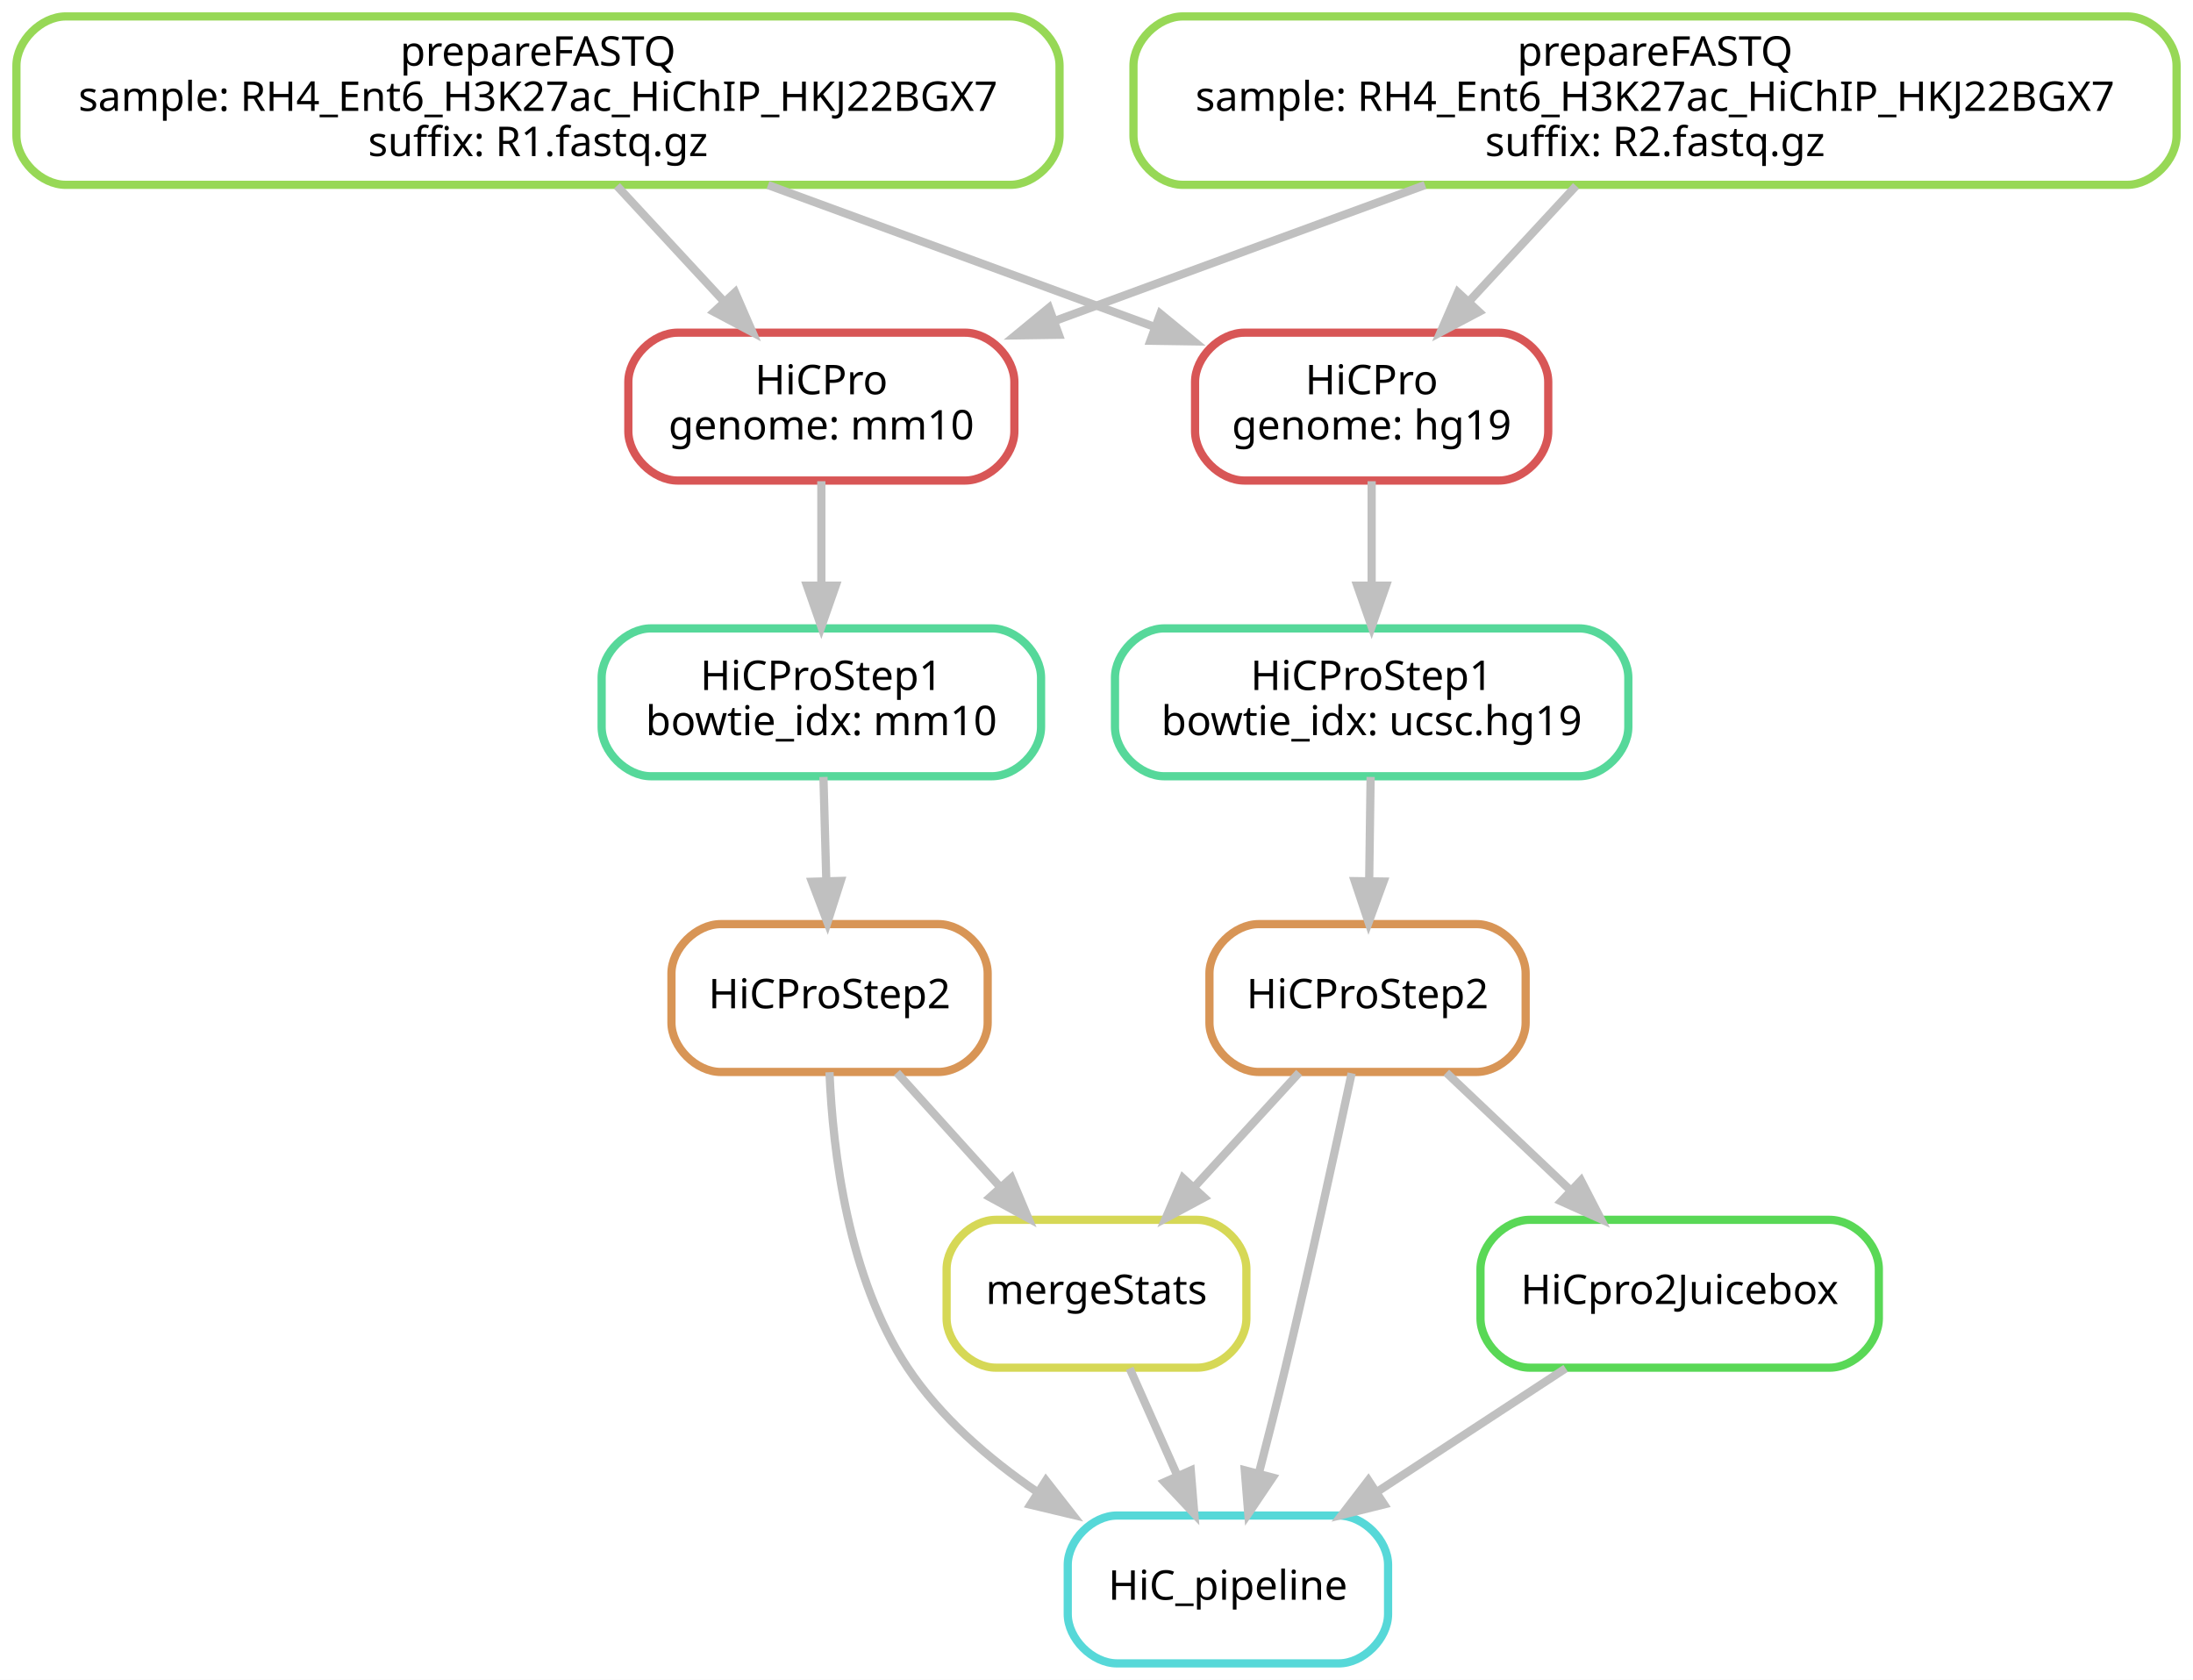
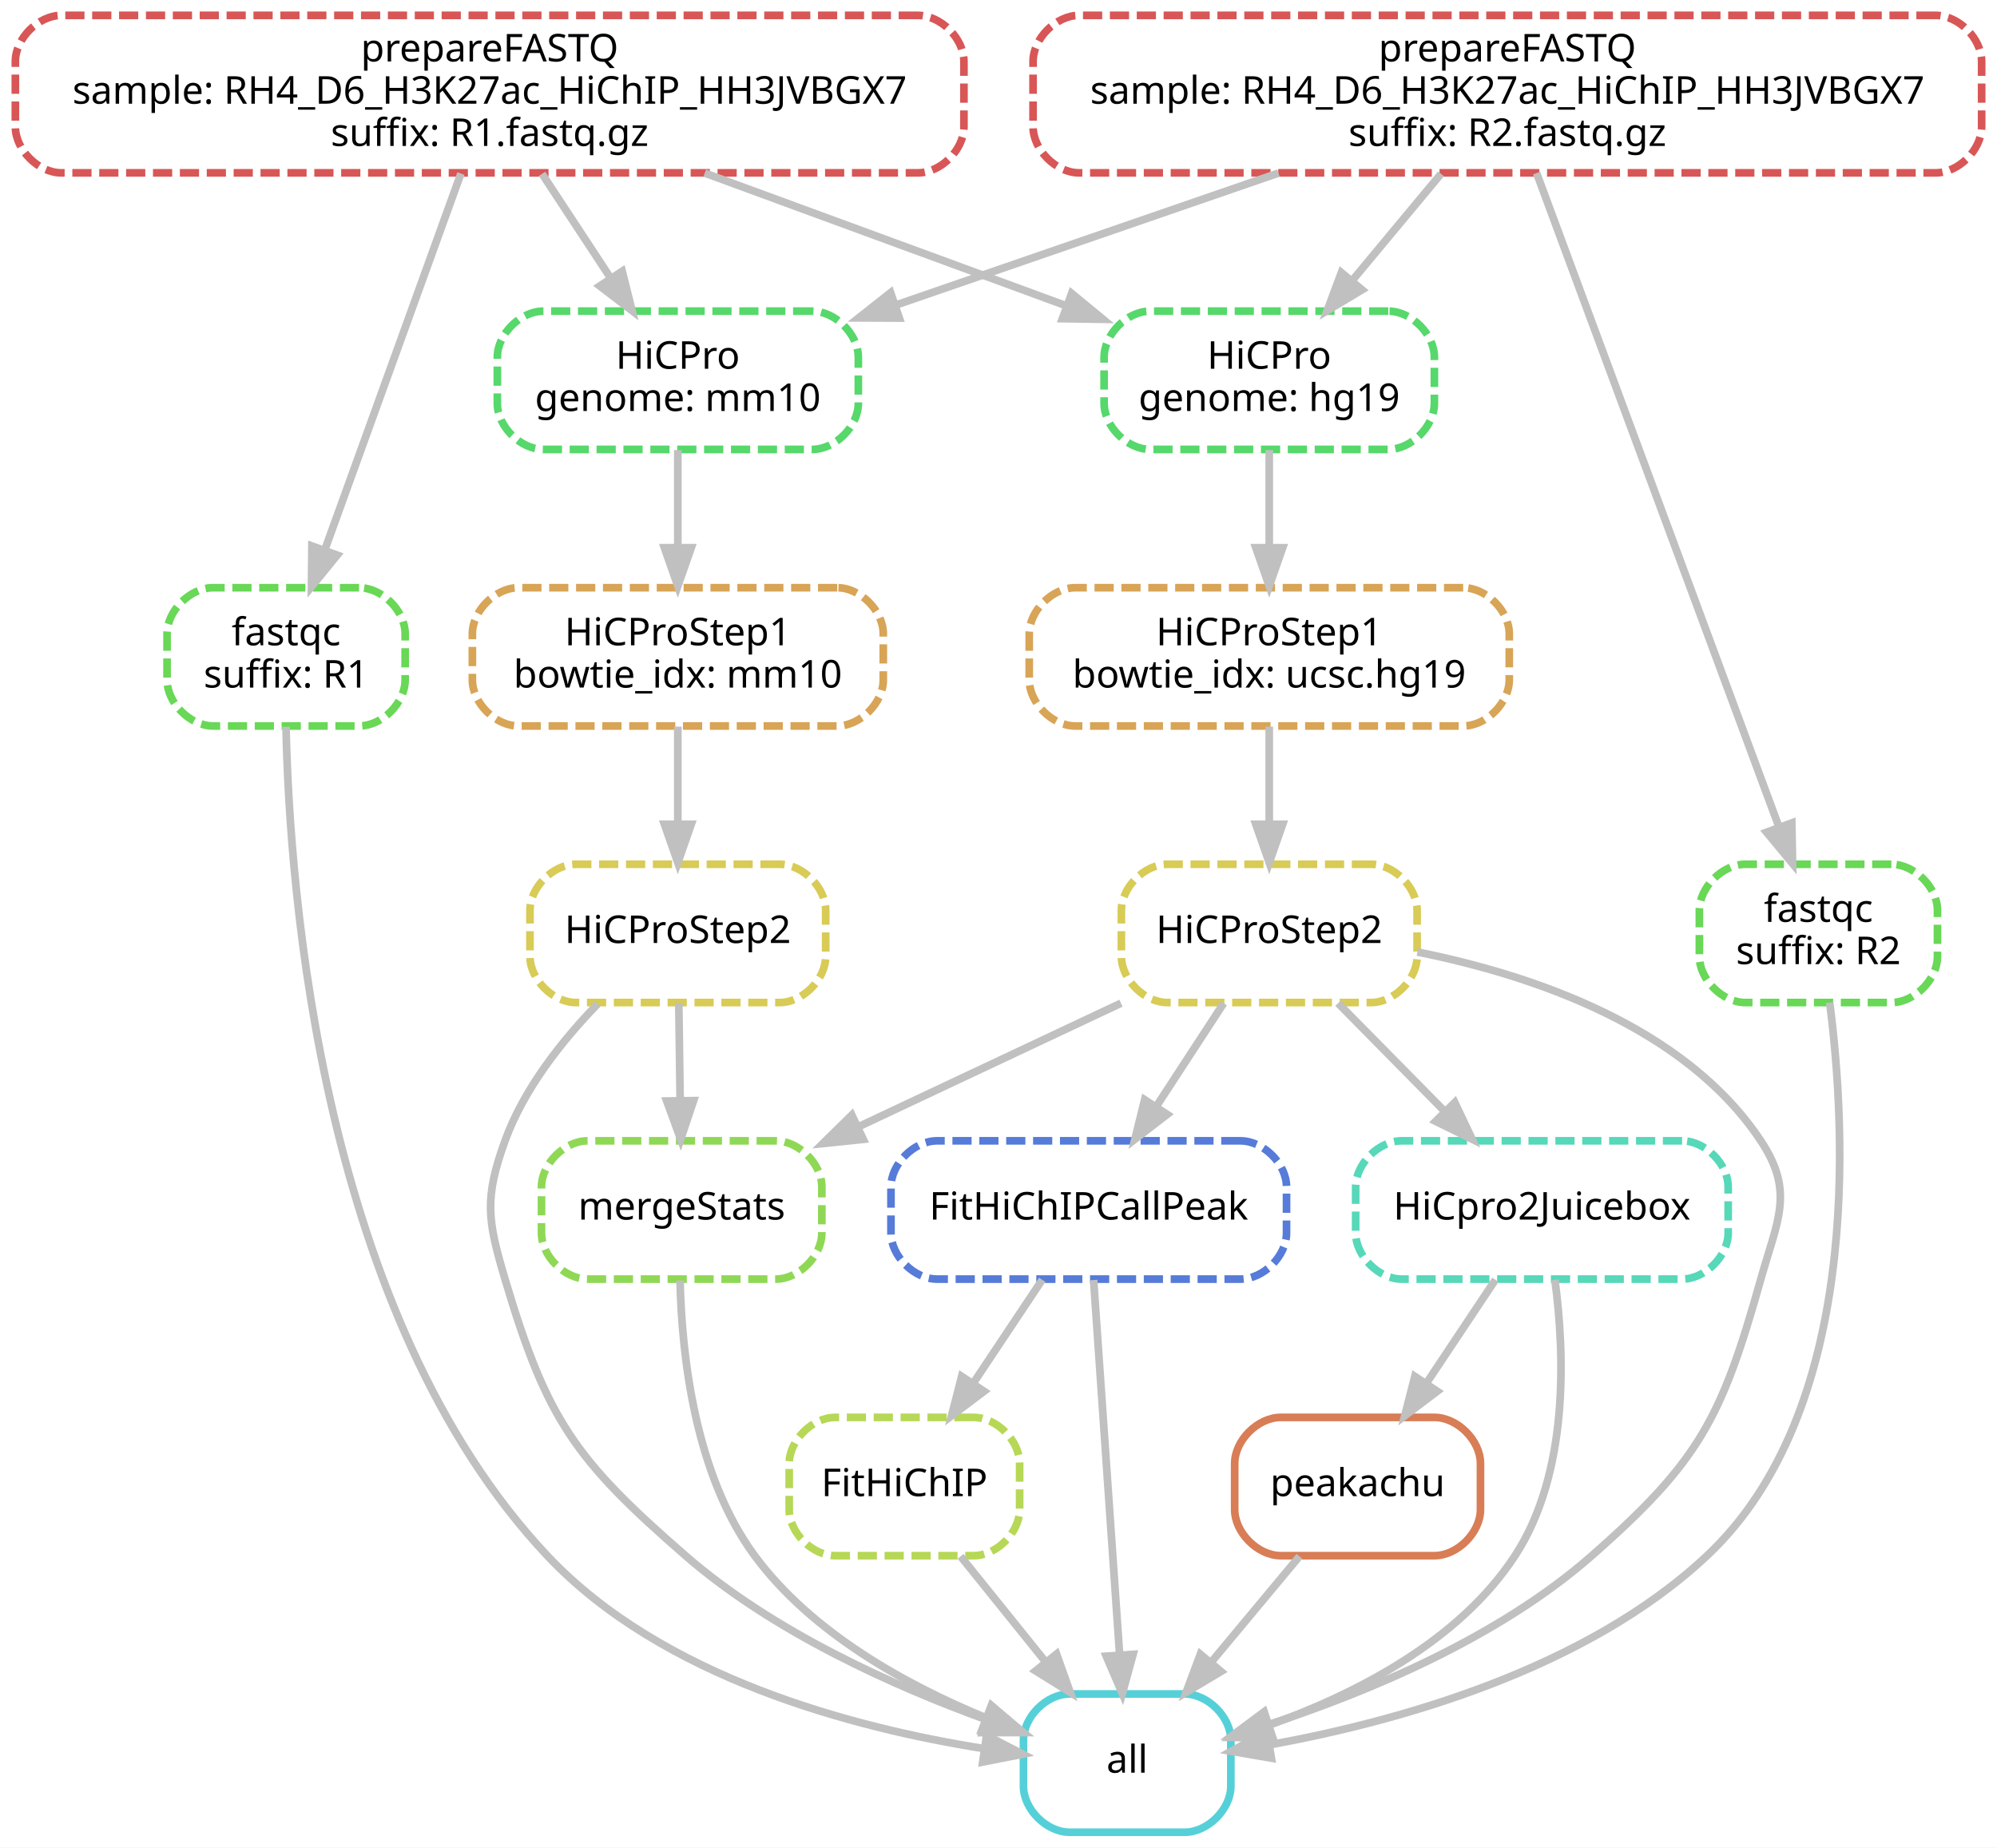
- <svg xmlns="http://www.w3.org/2000/svg" width="534pt" height="409pt" viewBox="0.00 0.00 534.00 409.00">
-   <g id="graph0" class="graph" transform="scale(1 1) rotate(0) translate(4 405)">
-     <polygon fill="#ffffff" stroke="transparent" points="-4,4 -4,-405 530,-405 530,4 -4,4" />
+ <svg xmlns="http://www.w3.org/2000/svg" width="520pt" height="481pt" viewBox="0.00 0.00 520.00 481.00">
+   <g id="graph0" class="graph" transform="scale(1 1) rotate(0) translate(4 477)">
+     <polygon fill="#ffffff" stroke="transparent" points="-4,4 -4,-477 516,-477 516,4 -4,4" />
    <g id="node1" class="node">
-       <path fill="none" stroke="#56d8d8" stroke-width="2" d="M322,-36C322,-36 268,-36 268,-36 262,-36 256,-30 256,-24 256,-24 256,-12 256,-12 256,-6 262,0 268,0 268,0 322,0 322,0 328,0 334,-6 334,-12 334,-12 334,-24 334,-24 334,-30 328,-36 322,-36" />
-       <text text-anchor="middle" x="295" y="-15.5" font-family="sans" font-size="10.00" fill="#000000">HiC_pipeline</text>
+       <path fill="none" stroke="#56d0d8" stroke-width="2" d="M304.5,-36C304.5,-36 274.5,-36 274.5,-36 268.5,-36 262.5,-30 262.5,-24 262.5,-24 262.5,-12 262.5,-12 262.5,-6 268.5,0 274.5,0 274.5,0 304.5,0 304.5,0 310.5,0 316.5,-6 316.5,-12 316.5,-12 316.5,-24 316.5,-24 316.5,-30 310.5,-36 304.5,-36" />
+       <text text-anchor="middle" x="289.5" y="-15.5" font-family="sans" font-size="10.00" fill="#000000">all</text>
    </g>
    <g id="node2" class="node">
-       <path fill="none" stroke="#d89556" stroke-width="2" d="M224.5,-180C224.5,-180 171.5,-180 171.5,-180 165.5,-180 159.5,-174 159.5,-168 159.5,-168 159.5,-156 159.5,-156 159.5,-150 165.5,-144 171.5,-144 171.5,-144 224.5,-144 224.5,-144 230.5,-144 236.5,-150 236.5,-156 236.5,-156 236.5,-168 236.5,-168 236.5,-174 230.5,-180 224.5,-180" />
-       <text text-anchor="middle" x="198" y="-159.5" font-family="sans" font-size="10.00" fill="#000000">HiCProStep2</text>
+       <path fill="none" stroke="#d8cb56" stroke-width="2" stroke-dasharray="5,2" d="M199,-252C199,-252 146,-252 146,-252 140,-252 134,-246 134,-240 134,-240 134,-228 134,-228 134,-222 140,-216 146,-216 146,-216 199,-216 199,-216 205,-216 211,-222 211,-228 211,-228 211,-240 211,-240 211,-246 205,-252 199,-252" />
+       <text text-anchor="middle" x="172.5" y="-231.5" font-family="sans" font-size="10.00" fill="#000000">HiCProStep2</text>
    </g>
    <g id="edge1" class="edge">
-       <path fill="none" stroke="#c0c0c0" stroke-width="2" d="M197.981,-143.934C198.782,-124.613 202.502,-93.811 217,-72 224.997,-59.969 236.671,-49.843 248.562,-41.73" />
-       <polygon fill="#c0c0c0" stroke="#c0c0c0" stroke-width="2" points="250.686,-44.526 257.211,-36.178 246.905,-38.635 250.686,-44.526" />
+       <path fill="none" stroke="#c0c0c0" stroke-width="2" d="M151.642,-215.646C142.346,-206.071 132.402,-193.54 127.5,-180 122.053,-164.956 122.938,-159.336 127.5,-144 138.397,-107.372 145.663,-97.075 174.5,-72 197.321,-52.156 228.685,-38.078 252.894,-29.283" />
+       <polygon fill="#c0c0c0" stroke="#c0c0c0" stroke-width="2" points="254.164,-32.546 262.452,-25.947 251.857,-25.937 254.164,-32.546" />
    </g>
    <g id="node5" class="node">
-       <path fill="none" stroke="#d6d856" stroke-width="2" d="M287.5,-108C287.5,-108 238.5,-108 238.5,-108 232.5,-108 226.5,-102 226.5,-96 226.5,-96 226.5,-84 226.5,-84 226.5,-78 232.5,-72 238.5,-72 238.5,-72 287.5,-72 287.5,-72 293.5,-72 299.5,-78 299.5,-84 299.5,-84 299.5,-96 299.5,-96 299.5,-102 293.5,-108 287.5,-108" />
-       <text text-anchor="middle" x="263" y="-87.5" font-family="sans" font-size="10.00" fill="#000000">mergeStats</text>
+       <path fill="none" stroke="#8fd856" stroke-width="2" stroke-dasharray="5,2" d="M198,-180C198,-180 149,-180 149,-180 143,-180 137,-174 137,-168 137,-168 137,-156 137,-156 137,-150 143,-144 149,-144 149,-144 198,-144 198,-144 204,-144 210,-150 210,-156 210,-156 210,-168 210,-168 210,-174 204,-180 198,-180" />
+       <text text-anchor="middle" x="173.5" y="-159.5" font-family="sans" font-size="10.00" fill="#000000">mergeStats</text>
+     </g>
+     <g id="edge13" class="edge">
+       <path fill="none" stroke="#c0c0c0" stroke-width="2" d="M172.752,-215.831C172.859,-208.131 172.987,-198.974 173.105,-190.417" />
+       <polygon fill="#c0c0c0" stroke="#c0c0c0" stroke-width="2" points="176.605,-190.461 173.244,-180.413 169.606,-190.364 176.605,-190.461" />
+     </g>
+     <g id="node3" class="node">
+       <path fill="none" stroke="#d8cb56" stroke-width="2" stroke-dasharray="5,2" d="M353,-252C353,-252 300,-252 300,-252 294,-252 288,-246 288,-240 288,-240 288,-228 288,-228 288,-222 294,-216 300,-216 300,-216 353,-216 353,-216 359,-216 365,-222 365,-228 365,-228 365,-240 365,-240 365,-246 359,-252 353,-252" />
+       <text text-anchor="middle" x="326.5" y="-231.5" font-family="sans" font-size="10.00" fill="#000000">HiCProStep2</text>
+     </g>
+     <g id="edge2" class="edge">
+       <path fill="none" stroke="#c0c0c0" stroke-width="2" d="M365.085,-229.158C395.068,-223.145 434.765,-209.744 454.5,-180 463.346,-166.668 458.834,-159.402 454.5,-144 444.343,-107.9 438.67,-96.757 410.5,-72 386.245,-50.684 352.211,-36.509 326.414,-28.052" />
+       <polygon fill="#c0c0c0" stroke="#c0c0c0" stroke-width="2" points="327.207,-24.633 316.618,-24.983 325.114,-31.313 327.207,-24.633" />
+     </g>
+     <g id="node4" class="node">
+       <path fill="none" stroke="#56d8b9" stroke-width="2" stroke-dasharray="5,2" d="M434,-180C434,-180 361,-180 361,-180 355,-180 349,-174 349,-168 349,-168 349,-156 349,-156 349,-150 355,-144 361,-144 361,-144 434,-144 434,-144 440,-144 446,-150 446,-156 446,-156 446,-168 446,-168 446,-174 440,-180 434,-180" />
+       <text text-anchor="middle" x="397.5" y="-159.5" font-family="sans" font-size="10.00" fill="#000000">HiCpro2Juicebox</text>
+     </g>
+     <g id="edge12" class="edge">
+       <path fill="none" stroke="#c0c0c0" stroke-width="2" d="M344.416,-215.831C352.844,-207.285 363.041,-196.944 372.236,-187.62" />
+       <polygon fill="#c0c0c0" stroke="#c0c0c0" stroke-width="2" points="374.813,-189.991 379.342,-180.413 369.829,-185.076 374.813,-189.991" />
+     </g>
+     <g id="edge14" class="edge">
+       <path fill="none" stroke="#c0c0c0" stroke-width="2" d="M287.892,-215.831C267.055,-206.026 241.201,-193.859 219.346,-183.575" />
+       <polygon fill="#c0c0c0" stroke="#c0c0c0" stroke-width="2" points="220.789,-180.386 210.251,-179.294 217.809,-186.719 220.789,-180.386" />
+     </g>
+     <g id="node8" class="node">
+       <path fill="none" stroke="#567bd8" stroke-width="2" stroke-dasharray="5,2" d="M319,-180C319,-180 240,-180 240,-180 234,-180 228,-174 228,-168 228,-168 228,-156 228,-156 228,-150 234,-144 240,-144 240,-144 319,-144 319,-144 325,-144 331,-150 331,-156 331,-156 331,-168 331,-168 331,-174 325,-180 319,-180" />
+       <text text-anchor="middle" x="279.5" y="-159.5" font-family="sans" font-size="10.00" fill="#000000">FitHiChIPCallPeak</text>
+     </g>
+     <g id="edge17" class="edge">
+       <path fill="none" stroke="#c0c0c0" stroke-width="2" d="M314.64,-215.831C309.337,-207.708 302.976,-197.964 297.133,-189.012" />
+       <polygon fill="#c0c0c0" stroke="#c0c0c0" stroke-width="2" points="299.917,-186.874 291.52,-180.413 294.055,-190.7 299.917,-186.874" />
+     </g>
+     <g id="edge3" class="edge">
+       <path fill="none" stroke="#c0c0c0" stroke-width="2" d="M400.884,-143.821C403.477,-124.401 404.558,-93.517 390.5,-72 375.911,-49.67 348.878,-35.914 326.448,-27.879" />
+       <polygon fill="#c0c0c0" stroke="#c0c0c0" stroke-width="2" points="327.442,-24.521 316.849,-24.678 325.228,-31.161 327.442,-24.521" />
+     </g>
+     <g id="node10" class="node">
+       <path fill="none" stroke="#d87d56" stroke-width="2" d="M369.5,-108C369.5,-108 329.5,-108 329.5,-108 323.5,-108 317.5,-102 317.5,-96 317.5,-96 317.5,-84 317.5,-84 317.5,-78 323.5,-72 329.5,-72 329.5,-72 369.5,-72 369.5,-72 375.5,-72 381.5,-78 381.5,-84 381.5,-84 381.5,-96 381.5,-96 381.5,-102 375.5,-108 369.5,-108" />
+       <text text-anchor="middle" x="349.5" y="-87.5" font-family="sans" font-size="10.00" fill="#000000">peakachu</text>
+     </g>
+     <g id="edge19" class="edge">
+       <path fill="none" stroke="#c0c0c0" stroke-width="2" d="M385.388,-143.831C379.972,-135.708 373.476,-125.964 367.508,-117.012" />
+       <polygon fill="#c0c0c0" stroke="#c0c0c0" stroke-width="2" points="370.235,-114.792 361.776,-108.413 364.41,-118.675 370.235,-114.792" />
+     </g>
+     <g id="edge4" class="edge">
+       <path fill="none" stroke="#c0c0c0" stroke-width="2" d="M173.075,-143.65C173.53,-124.086 176.956,-93.078 192.5,-72 207.314,-51.913 231.959,-38.331 252.701,-29.812" />
+       <polygon fill="#c0c0c0" stroke="#c0c0c0" stroke-width="2" points="254.14,-33.008 262.207,-26.14 251.617,-26.479 254.14,-33.008" />
+     </g>
+     <g id="node6" class="node">
+       <path fill="none" stroke="#68d856" stroke-width="2" stroke-dasharray="5,2" d="M89.5,-324C89.5,-324 51.5,-324 51.5,-324 45.5,-324 39.5,-318 39.5,-312 39.5,-312 39.5,-300 39.5,-300 39.5,-294 45.5,-288 51.5,-288 51.5,-288 89.5,-288 89.5,-288 95.5,-288 101.5,-294 101.5,-300 101.5,-300 101.5,-312 101.5,-312 101.5,-318 95.5,-324 89.5,-324" />
+       <text text-anchor="middle" x="70.5" y="-309" font-family="sans" font-size="10.00" fill="#000000">fastqc</text>
+       <text text-anchor="middle" x="70.5" y="-298" font-family="sans" font-size="10.00" fill="#000000">suffix: R1</text>
+     </g>
+     <g id="edge5" class="edge">
+       <path fill="none" stroke="#c0c0c0" stroke-width="2" d="M70.475,-287.786C71.412,-244.49 79.787,-134.385 138.5,-72 168.329,-40.305 218.035,-27.183 252.22,-21.77" />
+       <polygon fill="#c0c0c0" stroke="#c0c0c0" stroke-width="2" points="252.889,-25.209 262.291,-20.325 251.895,-18.28 252.889,-25.209" />
+     </g>
+     <g id="node7" class="node">
+       <path fill="none" stroke="#68d856" stroke-width="2" stroke-dasharray="5,2" d="M488.5,-252C488.5,-252 450.5,-252 450.5,-252 444.5,-252 438.5,-246 438.5,-240 438.5,-240 438.5,-228 438.5,-228 438.5,-222 444.5,-216 450.5,-216 450.5,-216 488.5,-216 488.5,-216 494.5,-216 500.5,-222 500.5,-228 500.5,-228 500.5,-240 500.5,-240 500.5,-246 494.5,-252 488.5,-252" />
+       <text text-anchor="middle" x="469.5" y="-237" font-family="sans" font-size="10.00" fill="#000000">fastqc</text>
+       <text text-anchor="middle" x="469.5" y="-226" font-family="sans" font-size="10.00" fill="#000000">suffix: R2</text>
+     </g>
+     <g id="edge6" class="edge">
+       <path fill="none" stroke="#c0c0c0" stroke-width="2" d="M472.434,-215.991C476.791,-182.276 480.6,-109.645 440.5,-72 408.952,-42.383 360.054,-28.824 326.5,-22.742" />
+       <polygon fill="#c0c0c0" stroke="#c0c0c0" stroke-width="2" points="327.057,-19.286 316.616,-21.084 325.9,-26.19 327.057,-19.286" />
+     </g>
+     <g id="edge7" class="edge">
+       <path fill="none" stroke="#c0c0c0" stroke-width="2" d="M280.767,-143.762C282.472,-119.201 285.524,-75.247 287.531,-46.354" />
+       <polygon fill="#c0c0c0" stroke="#c0c0c0" stroke-width="2" points="291.043,-46.308 288.244,-36.09 284.059,-45.823 291.043,-46.308" />
+     </g>
+     <g id="node9" class="node">
+       <path fill="none" stroke="#b6d856" stroke-width="2" stroke-dasharray="5,2" d="M249.5,-108C249.5,-108 213.5,-108 213.5,-108 207.5,-108 201.5,-102 201.5,-96 201.5,-96 201.5,-84 201.5,-84 201.5,-78 207.5,-72 213.5,-72 213.5,-72 249.5,-72 249.5,-72 255.5,-72 261.5,-78 261.5,-84 261.5,-84 261.5,-96 261.5,-96 261.5,-102 255.5,-108 249.5,-108" />
+       <text text-anchor="middle" x="231.5" y="-87.5" font-family="sans" font-size="10.00" fill="#000000">FitHiChIP</text>
+     </g>
+     <g id="edge18" class="edge">
+       <path fill="none" stroke="#c0c0c0" stroke-width="2" d="M267.388,-143.831C261.972,-135.708 255.476,-125.964 249.508,-117.012" />
+       <polygon fill="#c0c0c0" stroke="#c0c0c0" stroke-width="2" points="252.235,-114.792 243.775,-108.413 246.41,-118.675 252.235,-114.792" />
    </g>
    <g id="edge8" class="edge">
-       <path fill="none" stroke="#c0c0c0" stroke-width="2" d="M214.402,-143.831C222.042,-135.369 231.268,-125.149 239.621,-115.897" />
-       <polygon fill="#c0c0c0" stroke="#c0c0c0" stroke-width="2" points="242.274,-118.181 246.377,-108.413 237.078,-113.491 242.274,-118.181" />
-     </g>
-     <g id="node3" class="node">
-       <path fill="none" stroke="#d89556" stroke-width="2" d="M355.5,-180C355.5,-180 302.5,-180 302.5,-180 296.5,-180 290.5,-174 290.5,-168 290.5,-168 290.5,-156 290.5,-156 290.5,-150 296.5,-144 302.5,-144 302.5,-144 355.5,-144 355.5,-144 361.5,-144 367.5,-150 367.5,-156 367.5,-156 367.5,-168 367.5,-168 367.5,-174 361.5,-180 355.5,-180" />
-       <text text-anchor="middle" x="329" y="-159.5" font-family="sans" font-size="10.00" fill="#000000">HiCProStep2</text>
-     </g>
-     <g id="edge2" class="edge">
-       <path fill="none" stroke="#c0c0c0" stroke-width="2" d="M325.127,-143.685C321.228,-125.469 314.955,-96.743 309,-72 306.992,-63.658 304.698,-54.623 302.555,-46.373" />
-       <polygon fill="#c0c0c0" stroke="#c0c0c0" stroke-width="2" points="305.876,-45.24 299.955,-36.454 299.105,-47.015 305.876,-45.24" />
-     </g>
-     <g id="node4" class="node">
-       <path fill="none" stroke="#59d856" stroke-width="2" d="M441.5,-108C441.5,-108 368.5,-108 368.5,-108 362.5,-108 356.5,-102 356.5,-96 356.5,-96 356.5,-84 356.5,-84 356.5,-78 362.5,-72 368.5,-72 368.5,-72 441.5,-72 441.5,-72 447.5,-72 453.5,-78 453.5,-84 453.5,-84 453.5,-96 453.5,-96 453.5,-102 447.5,-108 441.5,-108" />
-       <text text-anchor="middle" x="405" y="-87.5" font-family="sans" font-size="10.00" fill="#000000">HiCpro2Juicebox</text>
-     </g>
-     <g id="edge7" class="edge">
-       <path fill="none" stroke="#c0c0c0" stroke-width="2" d="M348.178,-143.831C357.359,-135.134 368.501,-124.578 378.478,-115.126" />
-       <polygon fill="#c0c0c0" stroke="#c0c0c0" stroke-width="2" points="380.976,-117.581 385.828,-108.163 376.161,-112.499 380.976,-117.581" />
+       <path fill="none" stroke="#c0c0c0" stroke-width="2" d="M246.136,-71.831C252.816,-63.539 260.857,-53.557 268.19,-44.453" />
+       <polygon fill="#c0c0c0" stroke="#c0c0c0" stroke-width="2" points="271.119,-46.397 274.667,-36.413 265.668,-42.005 271.119,-46.397" />
    </g>
    <g id="edge9" class="edge">
-       <path fill="none" stroke="#c0c0c0" stroke-width="2" d="M312.345,-143.831C304.589,-135.369 295.22,-125.149 286.739,-115.897" />
-       <polygon fill="#c0c0c0" stroke="#c0c0c0" stroke-width="2" points="289.216,-113.42 279.879,-108.413 284.056,-118.15 289.216,-113.42" />
+       <path fill="none" stroke="#c0c0c0" stroke-width="2" d="M334.36,-71.831C327.378,-63.454 318.961,-53.353 311.312,-44.175" />
+       <polygon fill="#c0c0c0" stroke="#c0c0c0" stroke-width="2" points="313.935,-41.855 304.844,-36.413 308.558,-46.336 313.935,-41.855" />
    </g>
-     <g id="edge3" class="edge">
-       <path fill="none" stroke="#c0c0c0" stroke-width="2" d="M377.242,-71.831C363.303,-62.707 346.24,-51.539 331.277,-41.745" />
-       <polygon fill="#c0c0c0" stroke="#c0c0c0" stroke-width="2" points="333.033,-38.711 322.749,-36.163 329.199,-44.568 333.033,-38.711" />
-     </g>
-     <g id="edge4" class="edge">
-       <path fill="none" stroke="#c0c0c0" stroke-width="2" d="M271.075,-71.831C274.61,-63.877 278.836,-54.369 282.746,-45.572" />
-       <polygon fill="#c0c0c0" stroke="#c0c0c0" stroke-width="2" points="285.953,-46.973 286.816,-36.413 279.557,-44.13 285.953,-46.973" />
-     </g>
-     <g id="node6" class="node">
-       <path fill="none" stroke="#56d89a" stroke-width="2" d="M237.5,-252C237.5,-252 154.5,-252 154.5,-252 148.5,-252 142.5,-246 142.5,-240 142.5,-240 142.5,-228 142.5,-228 142.5,-222 148.5,-216 154.5,-216 154.5,-216 237.5,-216 237.5,-216 243.5,-216 249.5,-222 249.5,-228 249.5,-228 249.5,-240 249.5,-240 249.5,-246 243.5,-252 237.5,-252" />
-       <text text-anchor="middle" x="196" y="-237" font-family="sans" font-size="10.00" fill="#000000">HiCProStep1</text>
-       <text text-anchor="middle" x="196" y="-226" font-family="sans" font-size="10.00" fill="#000000">bowtie_idx: mm10</text>
-     </g>
-     <g id="edge5" class="edge">
-       <path fill="none" stroke="#c0c0c0" stroke-width="2" d="M196.505,-215.831C196.719,-208.131 196.973,-198.974 197.211,-190.417" />
-       <polygon fill="#c0c0c0" stroke="#c0c0c0" stroke-width="2" points="200.709,-190.507 197.488,-180.413 193.712,-190.312 200.709,-190.507" />
-     </g>
-     <g id="node7" class="node">
-       <path fill="none" stroke="#56d89a" stroke-width="2" d="M380.5,-252C380.5,-252 279.5,-252 279.5,-252 273.5,-252 267.5,-246 267.5,-240 267.5,-240 267.5,-228 267.5,-228 267.5,-222 273.5,-216 279.5,-216 279.5,-216 380.5,-216 380.5,-216 386.5,-216 392.5,-222 392.5,-228 392.5,-228 392.5,-240 392.5,-240 392.5,-246 386.5,-252 380.5,-252" />
-       <text text-anchor="middle" x="330" y="-237" font-family="sans" font-size="10.00" fill="#000000">HiCProStep1</text>
-       <text text-anchor="middle" x="330" y="-226" font-family="sans" font-size="10.00" fill="#000000">bowtie_idx: ucsc.hg19</text>
-     </g>
-     <g id="edge6" class="edge">
-       <path fill="none" stroke="#c0c0c0" stroke-width="2" d="M329.748,-215.831C329.641,-208.131 329.514,-198.974 329.395,-190.417" />
-       <polygon fill="#c0c0c0" stroke="#c0c0c0" stroke-width="2" points="332.894,-190.364 329.256,-180.413 325.895,-190.461 332.894,-190.364" />
-     </g>
-     <g id="node8" class="node">
-       <path fill="none" stroke="#d85656" stroke-width="2" d="M231,-324C231,-324 161,-324 161,-324 155,-324 149,-318 149,-312 149,-312 149,-300 149,-300 149,-294 155,-288 161,-288 161,-288 231,-288 231,-288 237,-288 243,-294 243,-300 243,-300 243,-312 243,-312 243,-318 237,-324 231,-324" />
-       <text text-anchor="middle" x="196" y="-309" font-family="sans" font-size="10.00" fill="#000000">HiCPro</text>
-       <text text-anchor="middle" x="196" y="-298" font-family="sans" font-size="10.00" fill="#000000">genome: mm10</text>
+     <g id="node11" class="node">
+       <path fill="none" stroke="#d8a456" stroke-width="2" stroke-dasharray="5,2" d="M214,-324C214,-324 131,-324 131,-324 125,-324 119,-318 119,-312 119,-312 119,-300 119,-300 119,-294 125,-288 131,-288 131,-288 214,-288 214,-288 220,-288 226,-294 226,-300 226,-300 226,-312 226,-312 226,-318 220,-324 214,-324" />
+       <text text-anchor="middle" x="172.5" y="-309" font-family="sans" font-size="10.00" fill="#000000">HiCProStep1</text>
+       <text text-anchor="middle" x="172.5" y="-298" font-family="sans" font-size="10.00" fill="#000000">bowtie_idx: mm10</text>
    </g>
    <g id="edge10" class="edge">
-       <path fill="none" stroke="#c0c0c0" stroke-width="2" d="M196,-287.831C196,-280.131 196,-270.974 196,-262.417" />
-       <polygon fill="#c0c0c0" stroke="#c0c0c0" stroke-width="2" points="199.5,-262.413 196,-252.413 192.5,-262.413 199.5,-262.413" />
+       <path fill="none" stroke="#c0c0c0" stroke-width="2" d="M172.5,-287.831C172.5,-280.131 172.5,-270.974 172.5,-262.417" />
+       <polygon fill="#c0c0c0" stroke="#c0c0c0" stroke-width="2" points="176,-262.413 172.5,-252.413 169,-262.413 176,-262.413" />
    </g>
-     <g id="node9" class="node">
-       <path fill="none" stroke="#d85656" stroke-width="2" d="M361,-324C361,-324 299,-324 299,-324 293,-324 287,-318 287,-312 287,-312 287,-300 287,-300 287,-294 293,-288 299,-288 299,-288 361,-288 361,-288 367,-288 373,-294 373,-300 373,-300 373,-312 373,-312 373,-318 367,-324 361,-324" />
-       <text text-anchor="middle" x="330" y="-309" font-family="sans" font-size="10.00" fill="#000000">HiCPro</text>
-       <text text-anchor="middle" x="330" y="-298" font-family="sans" font-size="10.00" fill="#000000">genome: hg19</text>
+     <g id="node12" class="node">
+       <path fill="none" stroke="#d8a456" stroke-width="2" stroke-dasharray="5,2" d="M377,-324C377,-324 276,-324 276,-324 270,-324 264,-318 264,-312 264,-312 264,-300 264,-300 264,-294 270,-288 276,-288 276,-288 377,-288 377,-288 383,-288 389,-294 389,-300 389,-300 389,-312 389,-312 389,-318 383,-324 377,-324" />
+       <text text-anchor="middle" x="326.5" y="-309" font-family="sans" font-size="10.00" fill="#000000">HiCProStep1</text>
+       <text text-anchor="middle" x="326.5" y="-298" font-family="sans" font-size="10.00" fill="#000000">bowtie_idx: ucsc.hg19</text>
    </g>
    <g id="edge11" class="edge">
-       <path fill="none" stroke="#c0c0c0" stroke-width="2" d="M330,-287.831C330,-280.131 330,-270.974 330,-262.417" />
-       <polygon fill="#c0c0c0" stroke="#c0c0c0" stroke-width="2" points="333.5,-262.413 330,-252.413 326.5,-262.413 333.5,-262.413" />
+       <path fill="none" stroke="#c0c0c0" stroke-width="2" d="M326.5,-287.831C326.5,-280.131 326.5,-270.974 326.5,-262.417" />
+       <polygon fill="#c0c0c0" stroke="#c0c0c0" stroke-width="2" points="330,-262.413 326.5,-252.413 323,-262.413 330,-262.413" />
    </g>
-     <g id="node10" class="node">
-       <path fill="none" stroke="#97d856" stroke-width="2" d="M242,-401C242,-401 12,-401 12,-401 6,-401 0,-395 0,-389 0,-389 0,-372 0,-372 0,-366 6,-360 12,-360 12,-360 242,-360 242,-360 248,-360 254,-366 254,-372 254,-372 254,-389 254,-389 254,-395 248,-401 242,-401" />
-       <text text-anchor="middle" x="127" y="-389" font-family="sans" font-size="10.00" fill="#000000">prepareFASTQ</text>
-       <text text-anchor="middle" x="127" y="-378" font-family="sans" font-size="10.00" fill="#000000">sample: RH4_Ent6_H3K27ac_HiChIP_HKJ22BGX7</text>
-       <text text-anchor="middle" x="127" y="-367" font-family="sans" font-size="10.00" fill="#000000">suffix: R1.fastq.gz</text>
-     </g>
-     <g id="edge12" class="edge">
-       <path fill="none" stroke="#c0c0c0" stroke-width="2" d="M146.22,-359.748C154.32,-351.002 163.828,-340.736 172.352,-331.533" />
-       <polygon fill="#c0c0c0" stroke="#c0c0c0" stroke-width="2" points="175.001,-333.824 179.228,-324.109 169.865,-329.067 175.001,-333.824" />
-     </g>
-     <g id="edge14" class="edge">
-       <path fill="none" stroke="#c0c0c0" stroke-width="2" d="M183.008,-359.945C212.425,-349.149 248.27,-335.994 277.199,-325.378" />
-       <polygon fill="#c0c0c0" stroke="#c0c0c0" stroke-width="2" points="278.543,-328.613 286.725,-321.882 276.131,-322.041 278.543,-328.613" />
-     </g>
-     <g id="node11" class="node">
-       <path fill="none" stroke="#97d856" stroke-width="2" d="M514,-401C514,-401 284,-401 284,-401 278,-401 272,-395 272,-389 272,-389 272,-372 272,-372 272,-366 278,-360 284,-360 284,-360 514,-360 514,-360 520,-360 526,-366 526,-372 526,-372 526,-389 526,-389 526,-395 520,-401 514,-401" />
-       <text text-anchor="middle" x="399" y="-389" font-family="sans" font-size="10.00" fill="#000000">prepareFASTQ</text>
-       <text text-anchor="middle" x="399" y="-378" font-family="sans" font-size="10.00" fill="#000000">sample: RH4_Ent6_H3K27ac_HiChIP_HKJ22BGX7</text>
-       <text text-anchor="middle" x="399" y="-367" font-family="sans" font-size="10.00" fill="#000000">suffix: R2.fastq.gz</text>
-     </g>
-     <g id="edge13" class="edge">
-       <path fill="none" stroke="#c0c0c0" stroke-width="2" d="M342.992,-359.945C314.962,-349.659 281.097,-337.23 252.94,-326.897" />
-       <polygon fill="#c0c0c0" stroke="#c0c0c0" stroke-width="2" points="253.831,-323.495 243.237,-323.336 251.419,-330.067 253.831,-323.495" />
+     <g id="node13" class="node">
+       <path fill="none" stroke="#d85656" stroke-width="2" stroke-dasharray="5,2" d="M235,-473C235,-473 12,-473 12,-473 6,-473 0,-467 0,-461 0,-461 0,-444 0,-444 0,-438 6,-432 12,-432 12,-432 235,-432 235,-432 241,-432 247,-438 247,-444 247,-444 247,-461 247,-461 247,-467 241,-473 235,-473" />
+       <text text-anchor="middle" x="123.5" y="-461" font-family="sans" font-size="10.00" fill="#000000">prepareFASTQ</text>
+       <text text-anchor="middle" x="123.5" y="-450" font-family="sans" font-size="10.00" fill="#000000">sample: RH4_D6_H3K27ac_HiChIP_HH3JVBGX7</text>
+       <text text-anchor="middle" x="123.5" y="-439" font-family="sans" font-size="10.00" fill="#000000">suffix: R1.fastq.gz</text>
    </g>
    <g id="edge15" class="edge">
-       <path fill="none" stroke="#c0c0c0" stroke-width="2" d="M379.78,-359.748C371.68,-351.002 362.172,-340.736 353.648,-331.533" />
-       <polygon fill="#c0c0c0" stroke="#c0c0c0" stroke-width="2" points="356.135,-329.067 346.772,-324.109 350.999,-333.824 356.135,-329.067" />
+       <path fill="none" stroke="#c0c0c0" stroke-width="2" d="M116.019,-431.821C106.728,-406.139 90.844,-362.235 80.511,-333.673" />
+       <polygon fill="#c0c0c0" stroke="#c0c0c0" stroke-width="2" points="83.801,-332.478 77.108,-324.265 77.219,-334.859 83.801,-332.478" />
+     </g>
+     <g id="node15" class="node">
+       <path fill="none" stroke="#56d86b" stroke-width="2" stroke-dasharray="5,2" d="M207.5,-396C207.5,-396 137.5,-396 137.5,-396 131.5,-396 125.5,-390 125.5,-384 125.5,-384 125.5,-372 125.5,-372 125.5,-366 131.5,-360 137.5,-360 137.5,-360 207.5,-360 207.5,-360 213.5,-360 219.5,-366 219.5,-372 219.5,-372 219.5,-384 219.5,-384 219.5,-390 213.5,-396 207.5,-396" />
+       <text text-anchor="middle" x="172.5" y="-381" font-family="sans" font-size="10.00" fill="#000000">HiCPro</text>
+       <text text-anchor="middle" x="172.5" y="-370" font-family="sans" font-size="10.00" fill="#000000">genome: mm10</text>
+     </g>
+     <g id="edge22" class="edge">
+       <path fill="none" stroke="#c0c0c0" stroke-width="2" d="M137.149,-431.748C142.671,-423.352 149.115,-413.555 154.977,-404.642" />
+       <polygon fill="#c0c0c0" stroke="#c0c0c0" stroke-width="2" points="158.019,-406.387 160.59,-396.109 152.17,-402.54 158.019,-406.387" />
+     </g>
+     <g id="node16" class="node">
+       <path fill="none" stroke="#56d86b" stroke-width="2" stroke-dasharray="5,2" d="M357.5,-396C357.5,-396 295.5,-396 295.5,-396 289.5,-396 283.5,-390 283.5,-384 283.5,-384 283.5,-372 283.5,-372 283.5,-366 289.5,-360 295.5,-360 295.5,-360 357.5,-360 357.5,-360 363.5,-360 369.5,-366 369.5,-372 369.5,-372 369.5,-384 369.5,-384 369.5,-390 363.5,-396 357.5,-396" />
+       <text text-anchor="middle" x="326.5" y="-381" font-family="sans" font-size="10.00" fill="#000000">HiCPro</text>
+       <text text-anchor="middle" x="326.5" y="-370" font-family="sans" font-size="10.00" fill="#000000">genome: hg19</text>
+     </g>
+     <g id="edge24" class="edge">
+       <path fill="none" stroke="#c0c0c0" stroke-width="2" d="M179.508,-431.945C208.925,-421.149 244.77,-407.994 273.699,-397.378" />
+       <polygon fill="#c0c0c0" stroke="#c0c0c0" stroke-width="2" points="275.043,-400.613 283.225,-393.882 272.631,-394.041 275.043,-400.613" />
+     </g>
+     <g id="node14" class="node">
+       <path fill="none" stroke="#d85656" stroke-width="2" stroke-dasharray="5,2" d="M500,-473C500,-473 277,-473 277,-473 271,-473 265,-467 265,-461 265,-461 265,-444 265,-444 265,-438 271,-432 277,-432 277,-432 500,-432 500,-432 506,-432 512,-438 512,-444 512,-444 512,-461 512,-461 512,-467 506,-473 500,-473" />
+       <text text-anchor="middle" x="388.5" y="-461" font-family="sans" font-size="10.00" fill="#000000">prepareFASTQ</text>
+       <text text-anchor="middle" x="388.5" y="-450" font-family="sans" font-size="10.00" fill="#000000">sample: RH4_D6_H3K27ac_HiChIP_HH3JVBGX7</text>
+       <text text-anchor="middle" x="388.5" y="-439" font-family="sans" font-size="10.00" fill="#000000">suffix: R2.fastq.gz</text>
+     </g>
+     <g id="edge16" class="edge">
+       <path fill="none" stroke="#c0c0c0" stroke-width="2" d="M396.12,-431.944C410.735,-392.521 442.712,-306.26 459.207,-261.767" />
+       <polygon fill="#c0c0c0" stroke="#c0c0c0" stroke-width="2" points="462.569,-262.765 462.764,-252.172 456.006,-260.331 462.569,-262.765" />
+     </g>
+     <g id="edge23" class="edge">
+       <path fill="none" stroke="#c0c0c0" stroke-width="2" d="M328.905,-431.945C297.806,-421.219 259.955,-408.164 229.279,-397.584" />
+       <polygon fill="#c0c0c0" stroke="#c0c0c0" stroke-width="2" points="230.184,-394.193 219.589,-394.241 227.902,-400.811 230.184,-394.193" />
+     </g>
+     <g id="edge25" class="edge">
+       <path fill="none" stroke="#c0c0c0" stroke-width="2" d="M371.229,-431.748C364.024,-423.09 355.579,-412.942 347.979,-403.809" />
+       <polygon fill="#c0c0c0" stroke="#c0c0c0" stroke-width="2" points="350.657,-401.556 341.57,-396.109 345.277,-406.034 350.657,-401.556" />
+     </g>
+     <g id="edge20" class="edge">
+       <path fill="none" stroke="#c0c0c0" stroke-width="2" d="M172.5,-359.831C172.5,-352.131 172.5,-342.974 172.5,-334.417" />
+       <polygon fill="#c0c0c0" stroke="#c0c0c0" stroke-width="2" points="176,-334.413 172.5,-324.413 169,-334.413 176,-334.413" />
+     </g>
+     <g id="edge21" class="edge">
+       <path fill="none" stroke="#c0c0c0" stroke-width="2" d="M326.5,-359.831C326.5,-352.131 326.5,-342.974 326.5,-334.417" />
+       <polygon fill="#c0c0c0" stroke="#c0c0c0" stroke-width="2" points="330,-334.413 326.5,-324.413 323,-334.413 330,-334.413" />
    </g>
  </g>
</svg>
